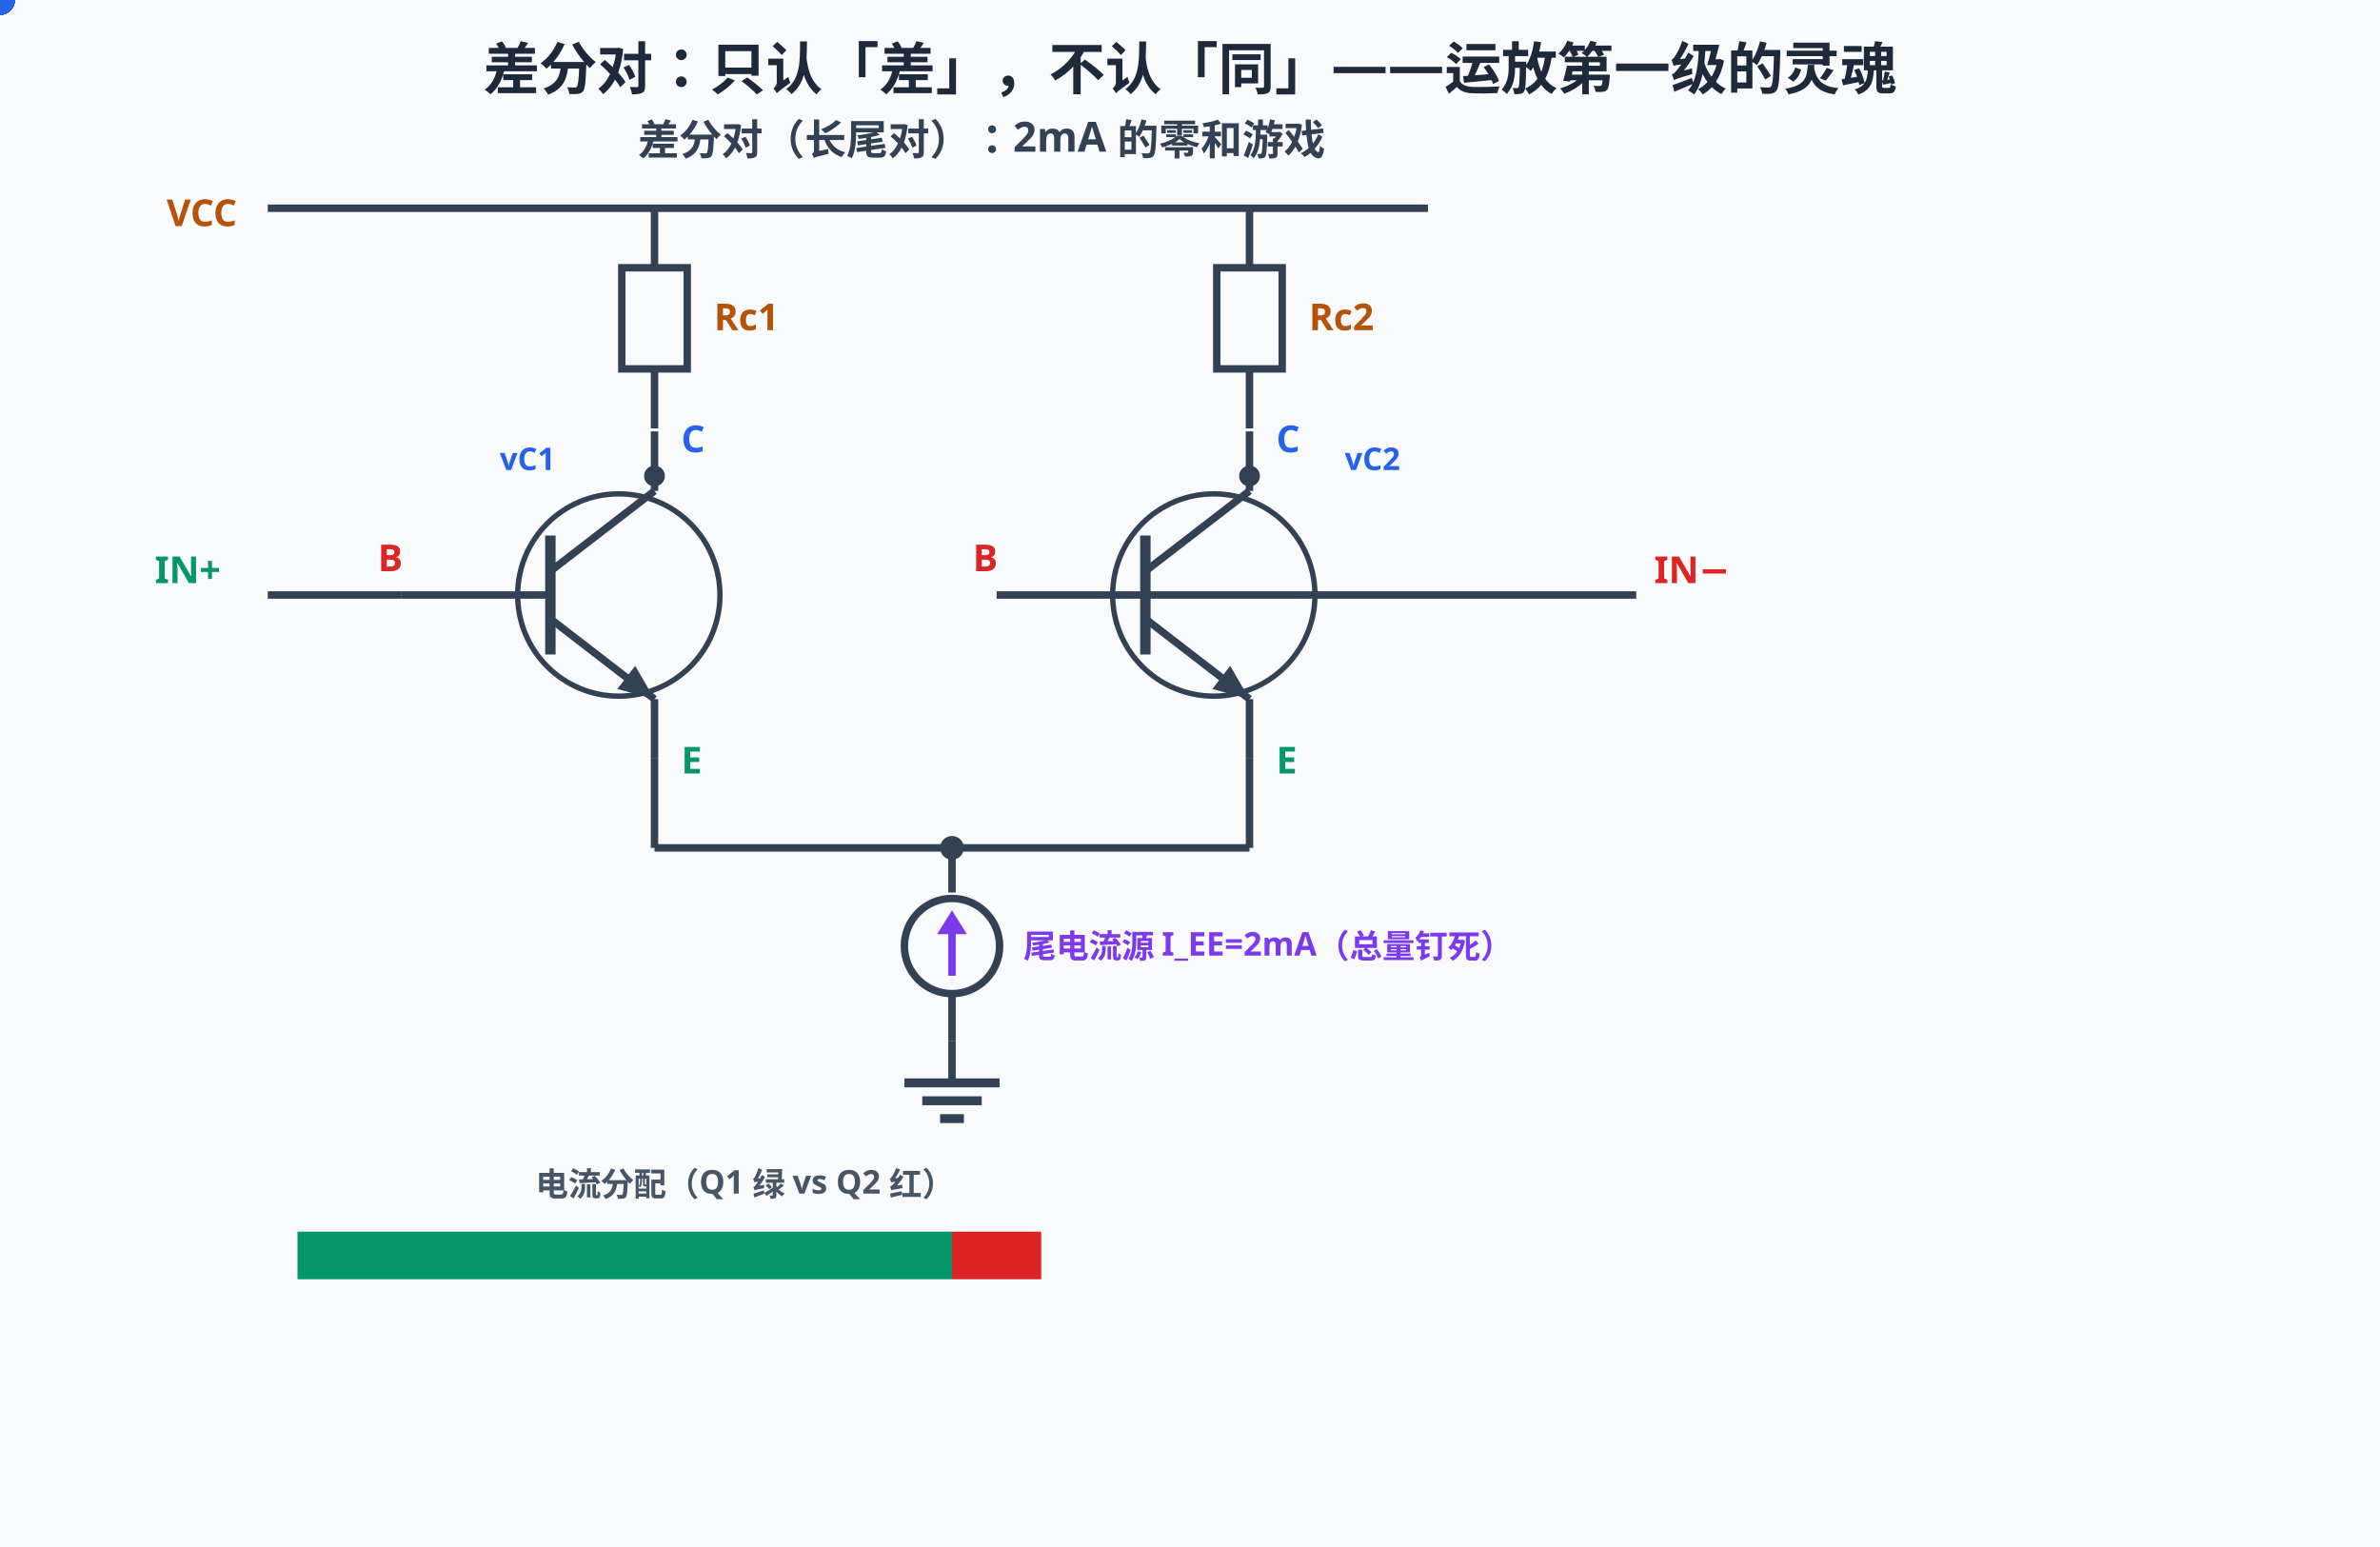
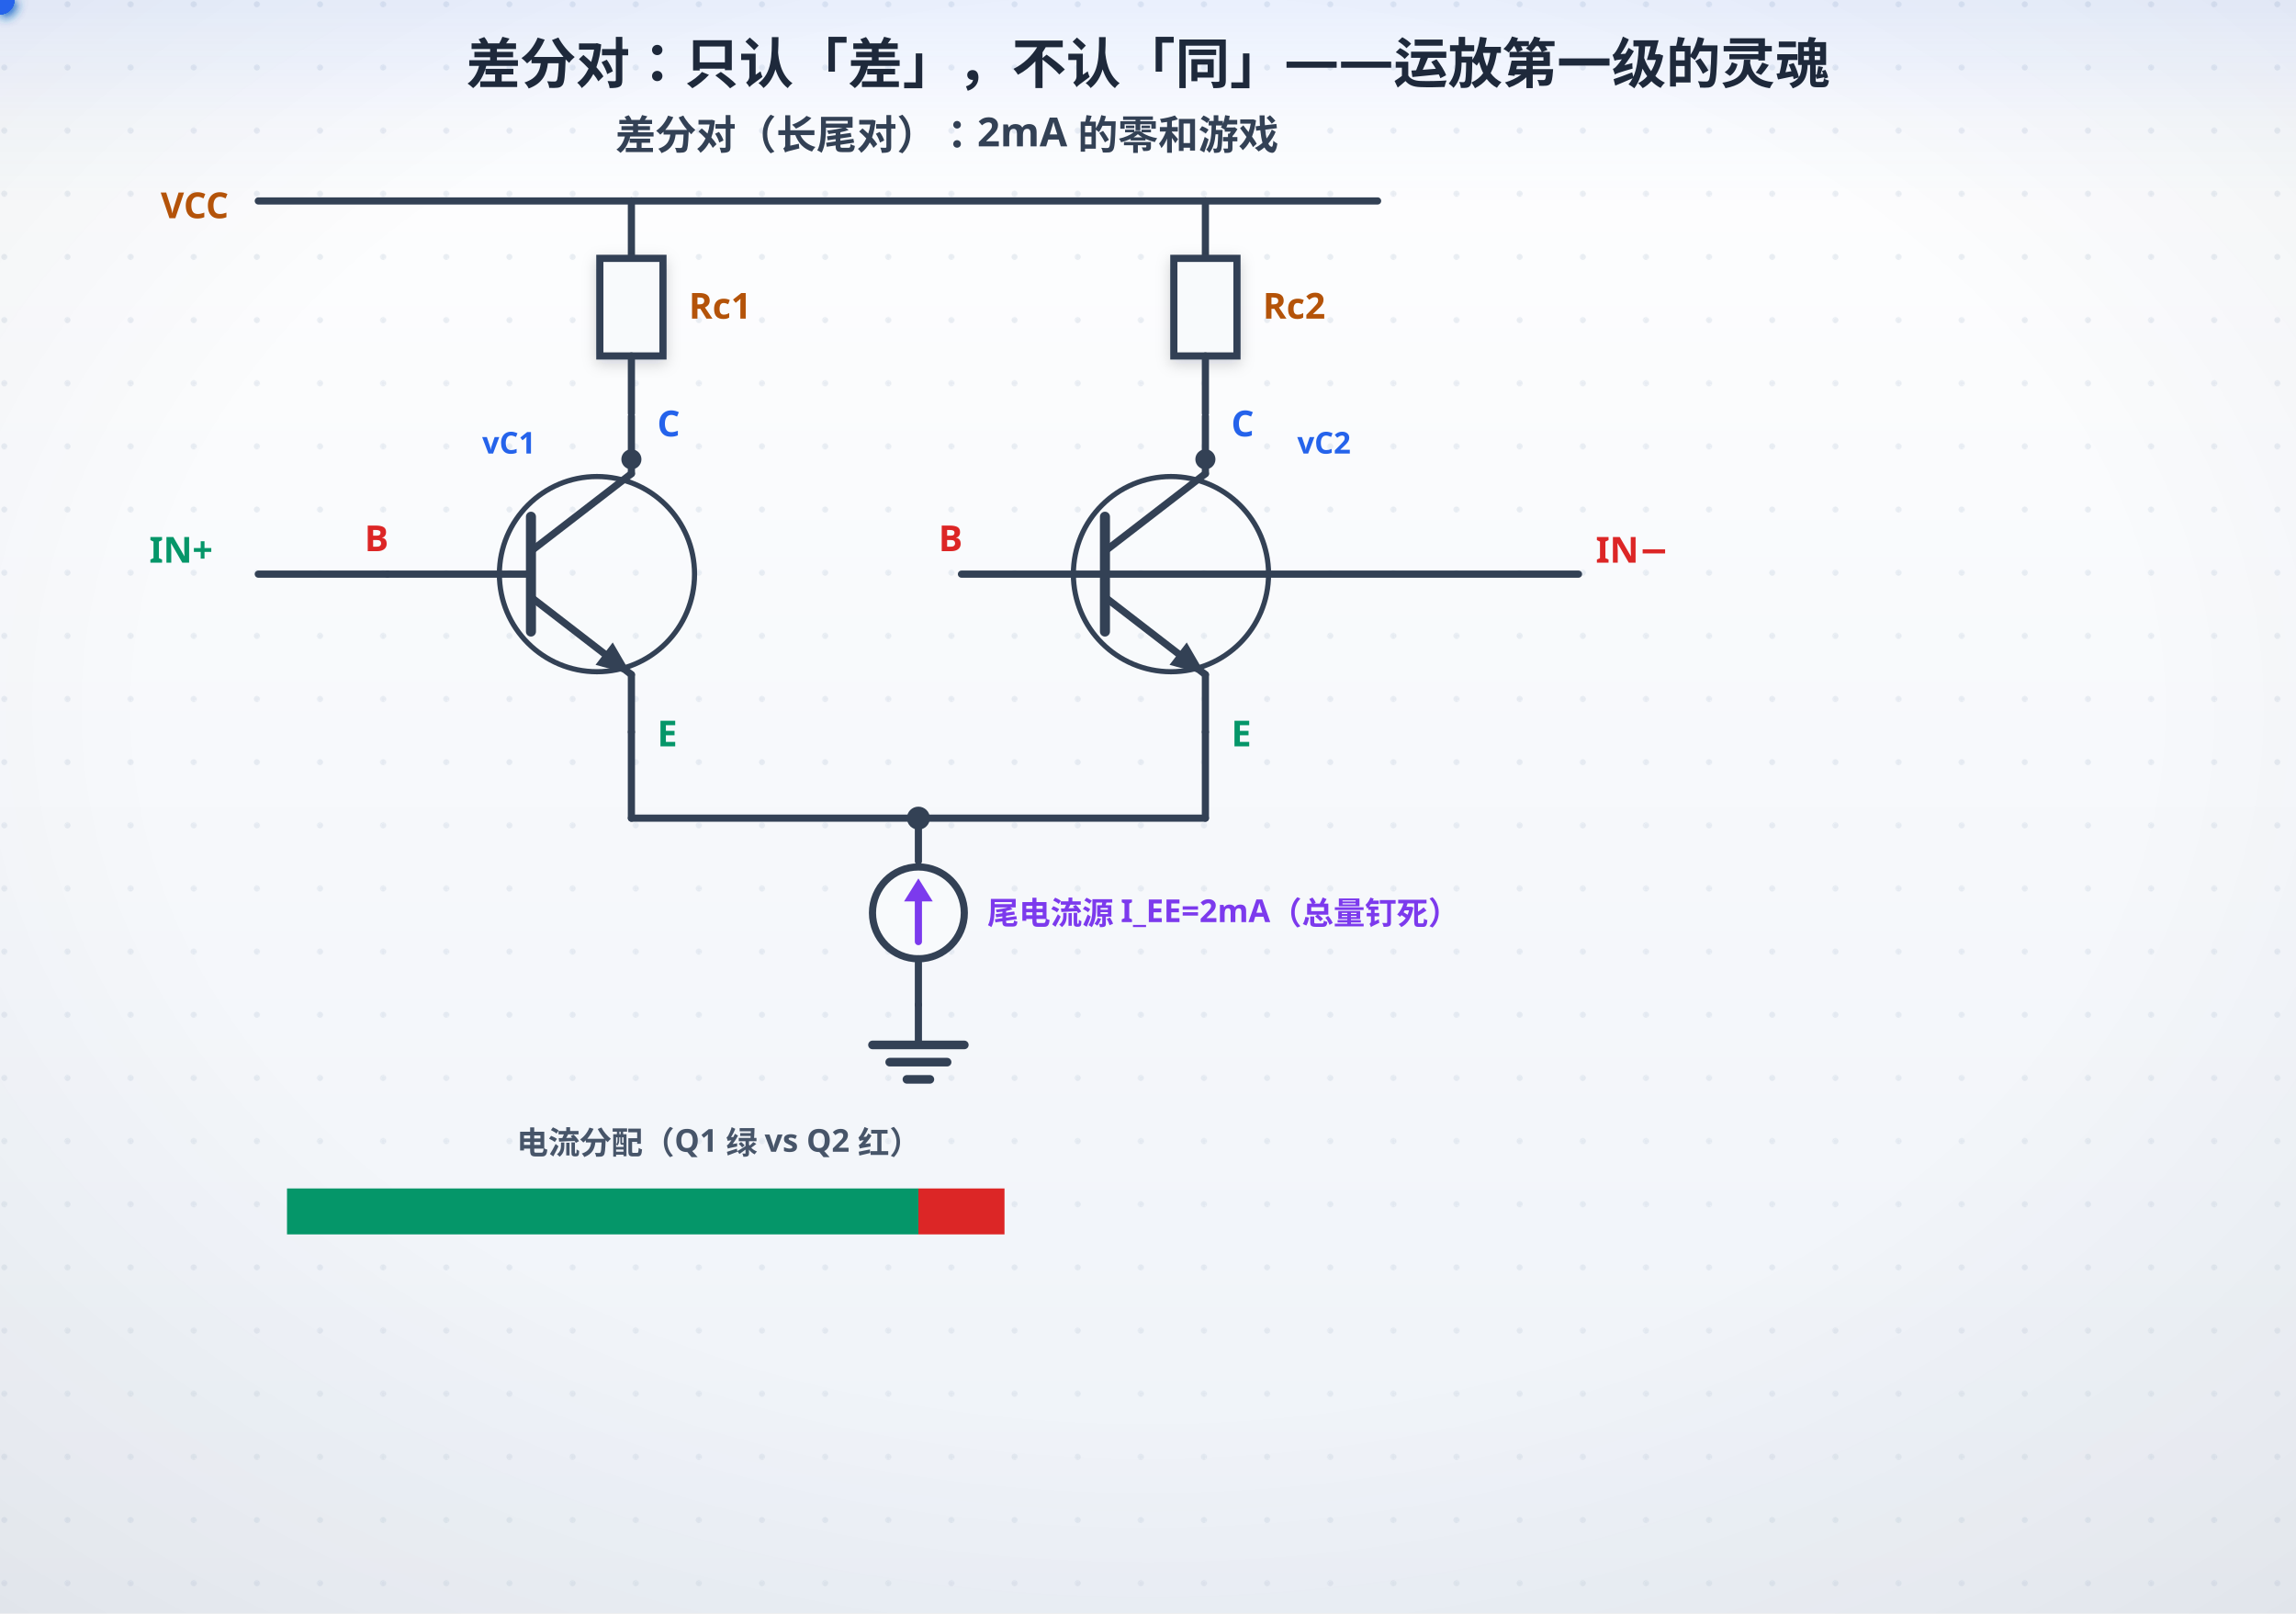
- <svg xmlns="http://www.w3.org/2000/svg" width="800" height="520" viewBox="0 0 800 520">
-   <rect width="800" height="520" fill="#f8fafc" />
+ <svg xmlns="http://www.w3.org/2000/svg" width="800" height="562" viewBox="0 0 800 562">
+   <defs>
+     <linearGradient id="bgL" x1="0" y1="0" x2="0" y2="1">
+       <stop offset="0" stop-color="#ffffff" />
+       <stop offset="1" stop-color="#eef2f8" />
+     </linearGradient>
+     <linearGradient id="bgD" x1="0" y1="0" x2="0" y2="1">
+       <stop offset="0" stop-color="#0a1020" />
+       <stop offset="1" stop-color="#141d30" />
+     </linearGradient>
+     <radialGradient id="vig" cx="0.5" cy="0.44" r="0.78">
+       <stop offset="0.55" stop-color="#0f172a" stop-opacity="0" />
+       <stop offset="1" stop-color="#0f172a" stop-opacity="0.065" />
+     </radialGradient>
+     <linearGradient id="hdr" x1="0" y1="0" x2="0" y2="1">
+       <stop offset="0" stop-color="#2563eb" stop-opacity="0.10" />
+       <stop offset="0.55" stop-color="#2563eb" stop-opacity="0.030" />
+       <stop offset="1" stop-color="#2563eb" stop-opacity="0" />
+     </linearGradient>
+     <linearGradient id="hdrD" x1="0" y1="0" x2="0" y2="1">
+       <stop offset="0" stop-color="#60a5fa" stop-opacity="0.13" />
+       <stop offset="0.55" stop-color="#60a5fa" stop-opacity="0.040" />
+       <stop offset="1" stop-color="#60a5fa" stop-opacity="0" />
+     </linearGradient>
+     <pattern id="dots" width="22" height="22" patternUnits="userSpaceOnUse">
+       <circle cx="1.5" cy="1.5" r="1.05" fill="#cbd5e1" />
+     </pattern>
+     <filter id="soft" x="-40%" y="-40%" width="180%" height="180%">
+       <feDropShadow dx="0" dy="1.6" stdDeviation="2.4" flood-color="#0f172a" flood-opacity="0.17" />
+     </filter>
+     <filter id="pglow" x="-70%" y="-70%" width="240%" height="240%">
+       <feGaussianBlur stdDeviation="2.1" result="b" />
+       <feMerge>
+         <feMergeNode in="b" />
+         <feMergeNode in="SourceGraphic" />
+       </feMerge>
+     </filter>
+   </defs>
+   <rect class="page-bg" width="800" height="562" fill="url(#bgL)" />
+   <rect width="800" height="562" fill="url(#dots)" opacity="0.40" />
+   <rect class="page-vig" width="800" height="562" fill="url(#vig)" />
+   <rect class="page-hdr" width="800" height="72" fill="url(#hdr)" />
  <style>
text{font-family:"Segoe UI","Microsoft YaHei",sans-serif;}
+ .page-bg{fill:url(#bgL)}
+ .page-vig{opacity:1}
+ .page-hdr{fill:url(#hdr)}
+ line,path,polyline,polygon{stroke-linecap:round;stroke-linejoin:round}
+ rect[fill="#f8fafc"],rect[fill="#eff6ff"],rect[fill="#ecfdf5"],rect[fill="#fffbeb"],rect[fill="#fef2f2"],rect[fill="#dbeafe"]{filter:url(#soft)}
@media (prefers-color-scheme: dark){
+ .page-bg{fill:url(#bgD)}
+ .page-vig{opacity:0.45}
+ .page-hdr{fill:url(#hdrD)}
rect[fill="#f8fafc"]{fill:#0f172a}
[fill="#1e293b"]{fill:#f1f5f9}[stroke="#1e293b"]{stroke:#f1f5f9}
[fill="#334155"]{fill:#e2e8f0}[stroke="#334155"]{stroke:#e2e8f0}
[fill="#475569"]{fill:#cbd5e1}[stroke="#475569"]{stroke:#cbd5e1}
[fill="#64748b"]{fill:#94a3b8}[stroke="#64748b"]{stroke:#94a3b8}
[fill="#dbeafe"]{fill:#1e3a8a}[fill="#eff6ff"]{fill:#172554}
[fill="#1d4ed8"]{fill:#60a5fa}[fill="#2563eb"]{fill:#60a5fa}[fill="#3b82f6"]{fill:#60a5fa}
[fill="#ecfdf5"]{fill:#022c22}[fill="#059669"]{fill:#34d399}[fill="#065f46"]{fill:#6ee7b7}[fill="#10b981"]{fill:#34d399}
[fill="#fffbeb"]{fill:#451a03}[fill="#b45309"]{fill:#fcd34d}[fill="#92400e"]{fill:#fcd34d}[fill="#f59e0b"]{fill:#fbbf24}
[fill="#fef2f2"]{fill:#450a0a}[fill="#dc2626"]{fill:#f87171}[fill="#991b1b"]{fill:#fca5a5}
[fill="#cbd5e1"]{fill:#334155}[stroke="#cbd5e1"]{stroke:#475569}
[fill="#ffffff"]{fill:#0f172a}[fill="#94a3b8"]{fill:#64748b}[stroke="#94a3b8"]{stroke:#64748b}
[fill="#7c3aed"]{fill:#a78bfa}[stroke="#7c3aed"]{stroke:#a78bfa}
}
</style>
-   <text x="400" y="30" text-anchor="middle" font-size="19" font-weight="bold" fill="#1e293b">差分对：只认「差」，不认「同」——运放第一级的灵魂</text>
+   <text x="400" y="29" text-anchor="middle" font-size="19" font-weight="bold" fill="#1e293b">差分对：只认「差」，不认「同」——运放第一级的灵魂</text>
  <text x="330" y="52" text-anchor="middle" font-size="14" font-weight="bold" fill="#334155">差分对（长尾对）：2mA 的零和游戏</text>
  <text x="56" y="76" font-size="12.5" font-weight="bold" fill="#b45309">VCC</text>
  <line x1="90" y1="70" x2="480" y2="70" stroke="#334155" stroke-width="2.5" />
  <line x1="220" y1="70" x2="220" y2="90" stroke="#334155" stroke-width="2.5" />
  <rect x="209" y="90" width="22" height="34" fill="#f8fafc" stroke="#334155" stroke-width="2.5" />
  <line x1="220" y1="124" x2="220" y2="144" stroke="#334155" stroke-width="2.5" />
  <text x="240" y="111.0" font-size="12.5" font-weight="bold" fill="#b45309">Rc1</text>
  <line x1="420" y1="70" x2="420" y2="90" stroke="#334155" stroke-width="2.5" />
  <rect x="409" y="90" width="22" height="34" fill="#f8fafc" stroke="#334155" stroke-width="2.5" />
  <line x1="420" y1="124" x2="420" y2="144" stroke="#334155" stroke-width="2.5" />
  <text x="440" y="111.0" font-size="12.5" font-weight="bold" fill="#b45309">Rc2</text>
  <g stroke="#334155" fill="none" stroke-width="2.5">
    <circle cx="208" cy="200" r="34" stroke-width="1.8" />
    <line x1="185" y1="180" x2="185" y2="220" stroke-width="3.5" />
    <line x1="185" y1="192" x2="220" y2="165" />
    <line x1="185" y1="208" x2="220" y2="235" />
    <line x1="220" y1="165" x2="220" y2="145" />
    <line x1="220" y1="235" x2="220" y2="255" />
    <line x1="135" y1="200" x2="185" y2="200" />
    <polygon points="220,235 207.5,231.6 213.5,223.8" fill="#334155" stroke="none" />
  </g>
  <text x="127" y="192" font-size="12.5" font-weight="bold" fill="#dc2626">B</text>
  <text x="229" y="152" font-size="12.5" font-weight="bold" fill="#2563eb">C</text>
  <text x="229" y="260" font-size="12.5" font-weight="bold" fill="#059669">E</text>
  <g stroke="#334155" fill="none" stroke-width="2.5">
    <circle cx="408" cy="200" r="34" stroke-width="1.8" />
    <line x1="385" y1="180" x2="385" y2="220" stroke-width="3.5" />
    <line x1="385" y1="192" x2="420" y2="165" />
    <line x1="385" y1="208" x2="420" y2="235" />
    <line x1="420" y1="165" x2="420" y2="145" />
    <line x1="420" y1="235" x2="420" y2="255" />
    <line x1="335" y1="200" x2="385" y2="200" />
    <polygon points="420,235 407.5,231.6 413.5,223.8" fill="#334155" stroke="none" />
  </g>
  <text x="327" y="192" font-size="12.5" font-weight="bold" fill="#dc2626">B</text>
  <text x="429" y="152" font-size="12.5" font-weight="bold" fill="#2563eb">C</text>
  <text x="429" y="260" font-size="12.5" font-weight="bold" fill="#059669">E</text>
  <line x1="220" y1="255" x2="220" y2="285" stroke="#334155" stroke-width="2.5" />
  <line x1="420" y1="255" x2="420" y2="285" stroke="#334155" stroke-width="2.5" />
  <line x1="220" y1="285" x2="420" y2="285" stroke="#334155" stroke-width="2.5" />
  <circle cx="320" cy="285" r="4" fill="#334155" />
  <line x1="320" y1="285" x2="320" y2="300" stroke="#334155" stroke-width="2.5" />
  <circle cx="320" cy="318" r="16" fill="#f8fafc" stroke="#334155" stroke-width="2.5" />
  <line x1="320" y1="328" x2="320" y2="310" stroke="#7c3aed" stroke-width="2.5" />
  <polygon points="320,306 315,314 325,314" fill="#7c3aed" />
  <line x1="320" y1="334" x2="320" y2="350" stroke="#334155" stroke-width="2.5" />
  <line x1="320" y1="350" x2="320" y2="364" stroke="#334155" stroke-width="2.5" />
  <line x1="304" y1="364" x2="336" y2="364" stroke="#334155" stroke-width="3" />
  <line x1="310" y1="370" x2="330" y2="370" stroke="#334155" stroke-width="3" />
  <line x1="316" y1="376" x2="324" y2="376" stroke="#334155" stroke-width="3" />
  <text x="344" y="322" font-size="11" font-weight="bold" fill="#7c3aed">尾电流源 I_EE=2mA（总量钉死）</text>
  <text x="52" y="196" font-size="12.5" font-weight="bold" fill="#059669">IN+</text>
  <text x="556" y="196" font-size="12.5" font-weight="bold" fill="#dc2626">IN−</text>
  <line x1="90" y1="200" x2="135" y2="200" stroke="#334155" stroke-width="2.5" />
  <line x1="385" y1="200" x2="550" y2="200" stroke="#334155" stroke-width="2.5" />
  <circle cx="220" cy="160" r="3.5" fill="#334155" />
  <circle cx="420" cy="160" r="3.5" fill="#334155" />
  <text x="168" y="158" font-size="10.5" font-weight="bold" fill="#2563eb">vC1</text>
  <text x="452" y="158" font-size="10.5" font-weight="bold" fill="#2563eb">vC2</text>
  <text x="150" y="130" font-size="11" fill="#059669" opacity="0">↑ 升
<animate attributeName="opacity" values="0;1;1;0;0" keyTimes="0;0.06;0.4;0.46;1" dur="6s" repeatCount="indefinite" />
  </text>
  <text x="480" y="130" font-size="11" fill="#dc2626" opacity="0">↓ 降
<animate attributeName="opacity" values="0;1;1;0;0" keyTimes="0;0.06;0.4;0.46;1" dur="6s" repeatCount="indefinite" />
  </text>
  <text x="150" y="130" font-size="11" fill="#dc2626" opacity="0">↑ 同升
<animate attributeName="opacity" values="0;0;1;1;0;0" keyTimes="0;0.52;0.56;0.9;0.96;1" dur="6s" repeatCount="indefinite" />
  </text>
  <text x="480" y="130" font-size="11" fill="#dc2626" opacity="0">↑ 同升
<animate attributeName="opacity" values="0;0;1;1;0;0" keyTimes="0;0.52;0.56;0.9;0.96;1" dur="6s" repeatCount="indefinite" />
  </text>
  <g>
    <animate attributeName="opacity" values="1;1;0;0" keyTimes="0;0.44;0.5;1" dur="6s" repeatCount="indefinite" />
-     <circle r="5" fill="#059669">
-       <animateMotion dur="2.0s" begin="-0.50s" repeatCount="indefinite" path="M320,300 V285 H220 V150 V110 V74" />
-     </circle>
-     <circle r="5" fill="#059669">
-       <animateMotion dur="2.0s" begin="-0.17s" repeatCount="indefinite" path="M320,300 V285 H220 V150 V110 V74" />
-     </circle>
-     <circle r="5" fill="#059669">
-       <animateMotion dur="2.0s" begin="0.17s" repeatCount="indefinite" path="M320,300 V285 H220 V150 V110 V74" />
-     </circle>
-     <circle r="5" fill="#059669">
-       <animateMotion dur="2.0s" begin="0.50s" repeatCount="indefinite" path="M320,300 V285 H220 V150 V110 V74" />
-     </circle>
-     <circle r="5" fill="#059669">
-       <animateMotion dur="2.0s" begin="0.83s" repeatCount="indefinite" path="M320,300 V285 H220 V150 V110 V74" />
-     </circle>
-     <circle r="5" fill="#059669">
-       <animateMotion dur="2.0s" begin="1.17s" repeatCount="indefinite" path="M320,300 V285 H220 V150 V110 V74" />
-     </circle>
-     <circle r="4" fill="#94a3b8">
-       <animateMotion dur="2.0s" begin="-0.50s" repeatCount="indefinite" path="M320,300 V285 H420 V150 V74" />
-     </circle>
+     <g filter="url(#pglow)">
+       <circle r="5" fill="#059669">
+         <animateMotion dur="2.0s" begin="-0.50s" repeatCount="indefinite" path="M320,300 V285 H220 V150 V110 V74" />
+       </circle>
+       <circle r="5" fill="#059669">
+         <animateMotion dur="2.0s" begin="-0.17s" repeatCount="indefinite" path="M320,300 V285 H220 V150 V110 V74" />
+       </circle>
+       <circle r="5" fill="#059669">
+         <animateMotion dur="2.0s" begin="0.17s" repeatCount="indefinite" path="M320,300 V285 H220 V150 V110 V74" />
+       </circle>
+       <circle r="5" fill="#059669">
+         <animateMotion dur="2.0s" begin="0.50s" repeatCount="indefinite" path="M320,300 V285 H220 V150 V110 V74" />
+       </circle>
+       <circle r="5" fill="#059669">
+         <animateMotion dur="2.0s" begin="0.83s" repeatCount="indefinite" path="M320,300 V285 H220 V150 V110 V74" />
+       </circle>
+       <circle r="5" fill="#059669">
+         <animateMotion dur="2.0s" begin="1.17s" repeatCount="indefinite" path="M320,300 V285 H220 V150 V110 V74" />
+       </circle>
+     </g>
+     <g filter="url(#pglow)">
+       <circle r="4" fill="#94a3b8">
+         <animateMotion dur="2.0s" begin="-0.50s" repeatCount="indefinite" path="M320,300 V285 H420 V150 V74" />
+       </circle>
+     </g>
  </g>
  <g>
    <animate attributeName="opacity" values="0;0;1;1;0;0" keyTimes="0;0.5;0.56;0.9;0.96;1" dur="6s" repeatCount="indefinite" />
-     <circle r="5" fill="#2563eb">
-       <animateMotion dur="2.0s" begin="-0.50s" repeatCount="indefinite" path="M320,300 V285 H220 V150 V74" />
-     </circle>
-     <circle r="5" fill="#2563eb">
-       <animateMotion dur="2.0s" begin="0.17s" repeatCount="indefinite" path="M320,300 V285 H220 V150 V74" />
-     </circle>
-     <circle r="5" fill="#2563eb">
-       <animateMotion dur="2.0s" begin="0.83s" repeatCount="indefinite" path="M320,300 V285 H220 V150 V74" />
-     </circle>
-     <circle r="5" fill="#2563eb">
-       <animateMotion dur="2.0s" begin="-0.50s" repeatCount="indefinite" path="M320,300 V285 H420 V150 V74" />
-     </circle>
-     <circle r="5" fill="#2563eb">
-       <animateMotion dur="2.0s" begin="0.17s" repeatCount="indefinite" path="M320,300 V285 H420 V150 V74" />
-     </circle>
-     <circle r="5" fill="#2563eb">
-       <animateMotion dur="2.0s" begin="0.83s" repeatCount="indefinite" path="M320,300 V285 H420 V150 V74" />
-     </circle>
+     <g filter="url(#pglow)">
+       <circle r="5" fill="#2563eb">
+         <animateMotion dur="2.0s" begin="-0.50s" repeatCount="indefinite" path="M320,300 V285 H220 V150 V74" />
+       </circle>
+       <circle r="5" fill="#2563eb">
+         <animateMotion dur="2.0s" begin="0.17s" repeatCount="indefinite" path="M320,300 V285 H220 V150 V74" />
+       </circle>
+       <circle r="5" fill="#2563eb">
+         <animateMotion dur="2.0s" begin="0.83s" repeatCount="indefinite" path="M320,300 V285 H220 V150 V74" />
+       </circle>
+     </g>
+     <g filter="url(#pglow)">
+       <circle r="5" fill="#2563eb">
+         <animateMotion dur="2.0s" begin="-0.50s" repeatCount="indefinite" path="M320,300 V285 H420 V150 V74" />
+       </circle>
+       <circle r="5" fill="#2563eb">
+         <animateMotion dur="2.0s" begin="0.17s" repeatCount="indefinite" path="M320,300 V285 H420 V150 V74" />
+       </circle>
+       <circle r="5" fill="#2563eb">
+         <animateMotion dur="2.0s" begin="0.83s" repeatCount="indefinite" path="M320,300 V285 H420 V150 V74" />
+       </circle>
+     </g>
  </g>
  <text x="180" y="402" font-size="11" font-weight="bold" fill="#475569">电流分配（Q1 绿 vs Q2 红）</text>
  <rect y="414" height="16" fill="#059669" x="100" width="220">
    <animate attributeName="x" values="100;100;195;195;100" keyTimes="0;0.45;0.55;0.95;1" dur="6s" repeatCount="indefinite" />
    <animate attributeName="width" values="220;220;125;125;220" keyTimes="0;0.45;0.55;0.95;1" dur="6s" repeatCount="indefinite" />
  </rect>
  <rect x="320" y="414" height="16" fill="#dc2626" width="30">
    <animate attributeName="width" values="30;30;125;125;30" keyTimes="0;0.45;0.55;0.95;1" dur="6s" repeatCount="indefinite" />
  </rect>
  <text x="100" y="450" font-size="10.5" fill="#059669" opacity="0">Q1 吃 1.8mA
<animate attributeName="opacity" values="0;1;1;0;0" keyTimes="0;0.06;0.4;0.46;1" dur="6s" repeatCount="indefinite" />
  </text>
  <text x="380" y="450" font-size="10.5" fill="#94a3b8" opacity="0">Q2 剩 0.2mA
<animate attributeName="opacity" values="0;1;1;0;0" keyTimes="0;0.06;0.4;0.46;1" dur="6s" repeatCount="indefinite" />
  </text>
  <text x="210" y="450" font-size="10.5" fill="#2563eb" opacity="0">各 1mA：谁也多吃不了
<animate attributeName="opacity" values="0;0;1;1;0;0" keyTimes="0;0.52;0.56;0.9;0.96;1" dur="6s" repeatCount="indefinite" />
  </text>
-   <text x="400" y="478" text-anchor="middle" font-size="14.5" font-weight="bold" fill="#059669" opacity="0">① 差模（IN+升 IN−降）：尾电流此消彼长——vC1 降 vC2 升，输出拉开差距<animate attributeName="opacity" values="0;1;1;0;0" keyTimes="0;0.03;0.2;0.26;1" dur="6s" repeatCount="indefinite" />
-   </text>
-   <text x="400" y="478" text-anchor="middle" font-size="14.5" font-weight="bold" fill="#2563eb" opacity="0">② 共模（两边同升）：尾源总量钉死，两管谁也多吃不了——输出纹丝不动<animate attributeName="opacity" values="0;0;1;1;0;0" keyTimes="0;0.28;0.33;0.48;0.53;1" dur="6s" repeatCount="indefinite" />
-   </text>
-   <text x="400" y="478" text-anchor="middle" font-size="14.5" font-weight="bold" fill="#7c3aed" opacity="0">③ 温度漂移是同向的=共模——被结构天然免疫，这就是运放第一级必选它的原因<animate attributeName="opacity" values="0;0;1;1" keyTimes="0;0.55;0.6;1" dur="6s" repeatCount="indefinite" />
-   </text>
+   <g>
+     <animateTransform attributeName="transform" type="translate" values="0 6.0;0 0.0;0 0.0;0 6.0;0 6.0" keyTimes="0;0.03;0.2;0.26;1" dur="6s" repeatCount="indefinite" />
+     <rect x="124.5" y="464.9" width="550.9" height="24.1" rx="12.0" fill="#059669" fill-opacity="0.09" stroke="#059669" stroke-opacity="0.38" stroke-width="1.3" filter="url(#soft)" opacity="0">
+       <animate attributeName="opacity" values="0;1;1;0;0" keyTimes="0;0.03;0.2;0.26;1" dur="6s" repeatCount="indefinite" />
+     </rect>
+     <text x="400" y="478" text-anchor="middle" font-size="14.5" font-weight="bold" fill="#059669" opacity="0">① 差模（IN+升 IN−降）：尾电流此消彼长——vC1 降 vC2 升，输出拉开差距<animate attributeName="opacity" values="0;1;1;0;0" keyTimes="0;0.03;0.2;0.26;1" dur="6s" repeatCount="indefinite" />
+     </text>
+   </g>
+   <g>
+     <animateTransform attributeName="transform" type="translate" values="0 6.0;0 6.0;0 0.0;0 0.0;0 6.0;0 6.0" keyTimes="0;0.28;0.33;0.48;0.53;1" dur="6s" repeatCount="indefinite" />
+     <rect x="132.7" y="464.9" width="534.6" height="24.1" rx="12.0" fill="#2563eb" fill-opacity="0.09" stroke="#2563eb" stroke-opacity="0.38" stroke-width="1.3" filter="url(#soft)" opacity="0">
+       <animate attributeName="opacity" values="0;0;1;1;0;0" keyTimes="0;0.28;0.33;0.48;0.53;1" dur="6s" repeatCount="indefinite" />
+     </rect>
+     <text x="400" y="478" text-anchor="middle" font-size="14.5" font-weight="bold" fill="#2563eb" opacity="0">② 共模（两边同升）：尾源总量钉死，两管谁也多吃不了——输出纹丝不动<animate attributeName="opacity" values="0;0;1;1;0;0" keyTimes="0;0.28;0.33;0.48;0.53;1" dur="6s" repeatCount="indefinite" />
+     </text>
+   </g>
+   <g>
+     <animateTransform attributeName="transform" type="translate" values="0 6.0;0 6.0;0 0.0;0 0.0" keyTimes="0;0.55;0.6;1" dur="6s" repeatCount="indefinite" />
+     <rect x="113.2" y="464.9" width="573.7" height="24.1" rx="12.0" fill="#7c3aed" fill-opacity="0.09" stroke="#7c3aed" stroke-opacity="0.38" stroke-width="1.3" filter="url(#soft)" opacity="0">
+       <animate attributeName="opacity" values="0;0;1;1" keyTimes="0;0.55;0.6;1" dur="6s" repeatCount="indefinite" />
+     </rect>
+     <text x="400" y="478" text-anchor="middle" font-size="14.5" font-weight="bold" fill="#7c3aed" opacity="0">③ 温度漂移是同向的=共模——被结构天然免疫，这就是运放第一级必选它的原因<animate attributeName="opacity" values="0;0;1;1" keyTimes="0;0.55;0.6;1" dur="6s" repeatCount="indefinite" />
+     </text>
+   </g>
  <g opacity="0">
    <animate attributeName="opacity" values="0;0;1;1" keyTimes="0;0.66;0.71;1" dur="6s" repeatCount="indefinite" />
-     <rect x="50" y="476" width="700" height="34" rx="8" fill="#ecfdf5" stroke="#059669" stroke-width="1.5" />
-     <text x="400" y="498" text-anchor="middle" font-size="13.5" font-weight="bold" fill="#059669">CMRR（共模抑制比）的全部秘密 = 尾电流源的内阻——内阻越大，共模越动弹不得</text>
+     <rect x="50" y="508" width="700" height="34.0" rx="9" fill="#ecfdf5" stroke="#059669" stroke-width="1.5" filter="url(#soft)" />
+     <rect x="56" y="515" width="3" height="20.0" rx="1.5" fill="#059669" />
+     <text x="400" y="530.0" text-anchor="middle" font-size="13.5" font-weight="bold" fill="#059669">CMRR（共模抑制比）的全部秘密 = 尾电流源的内阻——内阻越大，共模越动弹不得</text>
  </g>
</svg>
